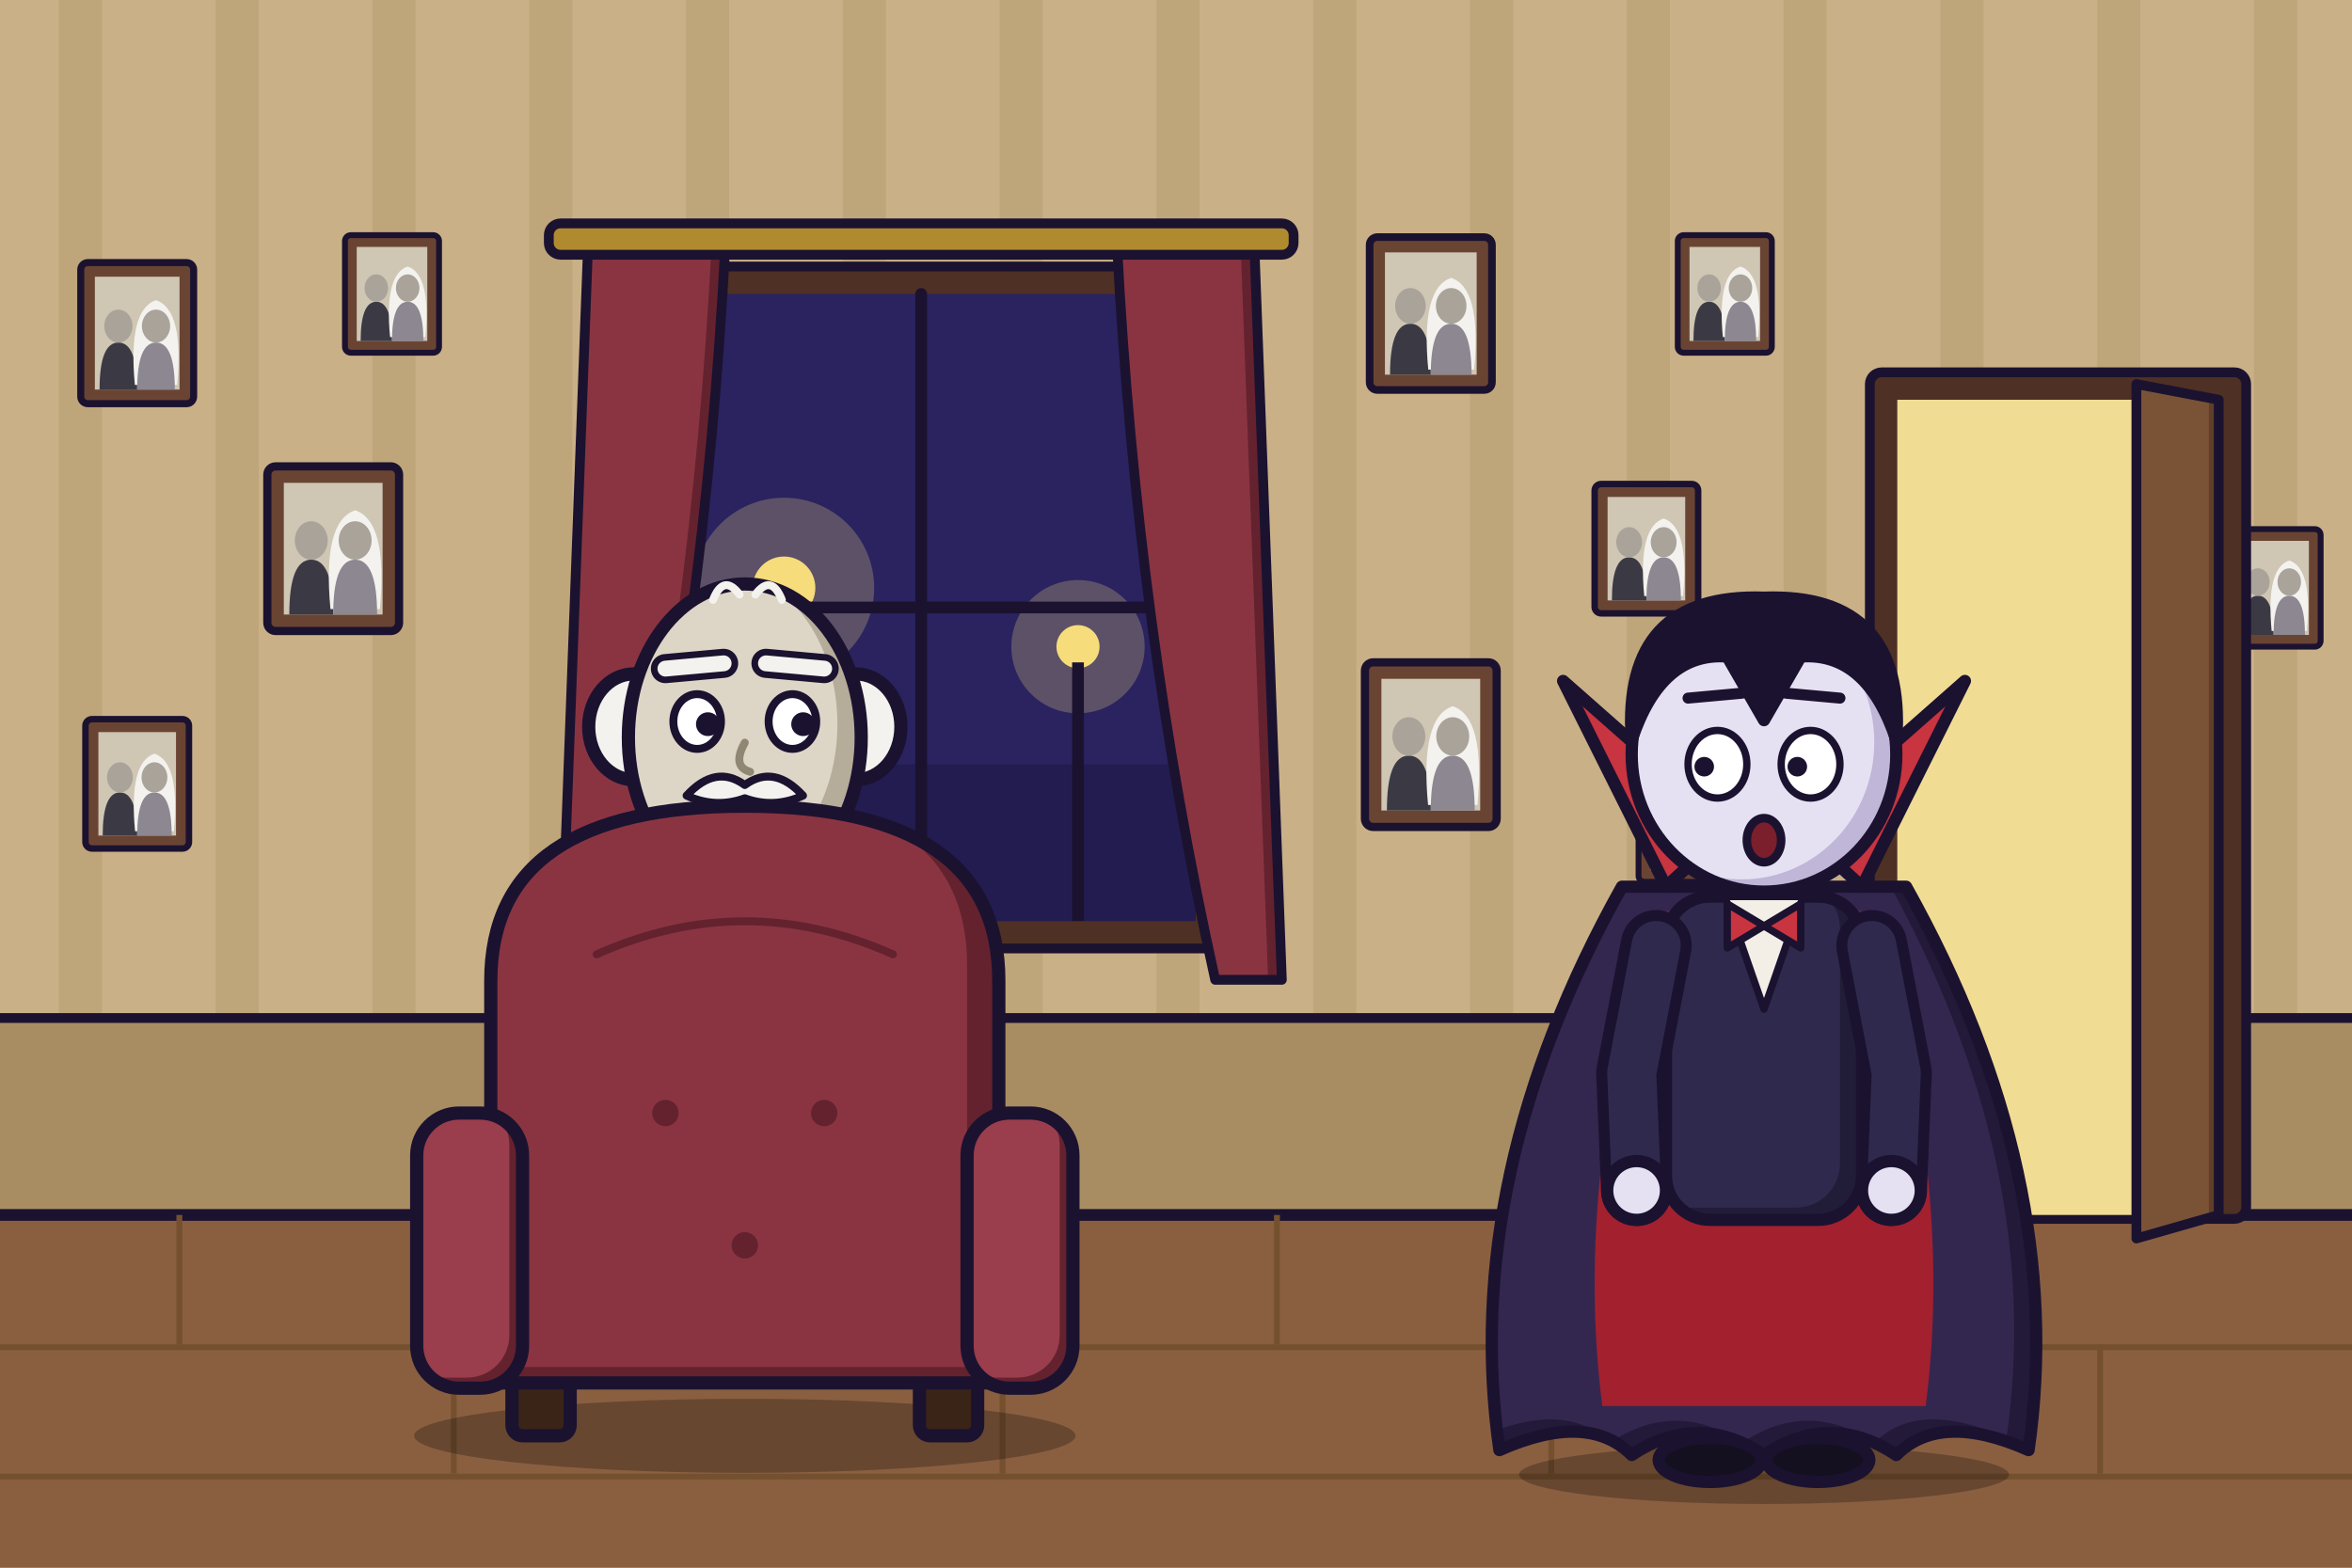
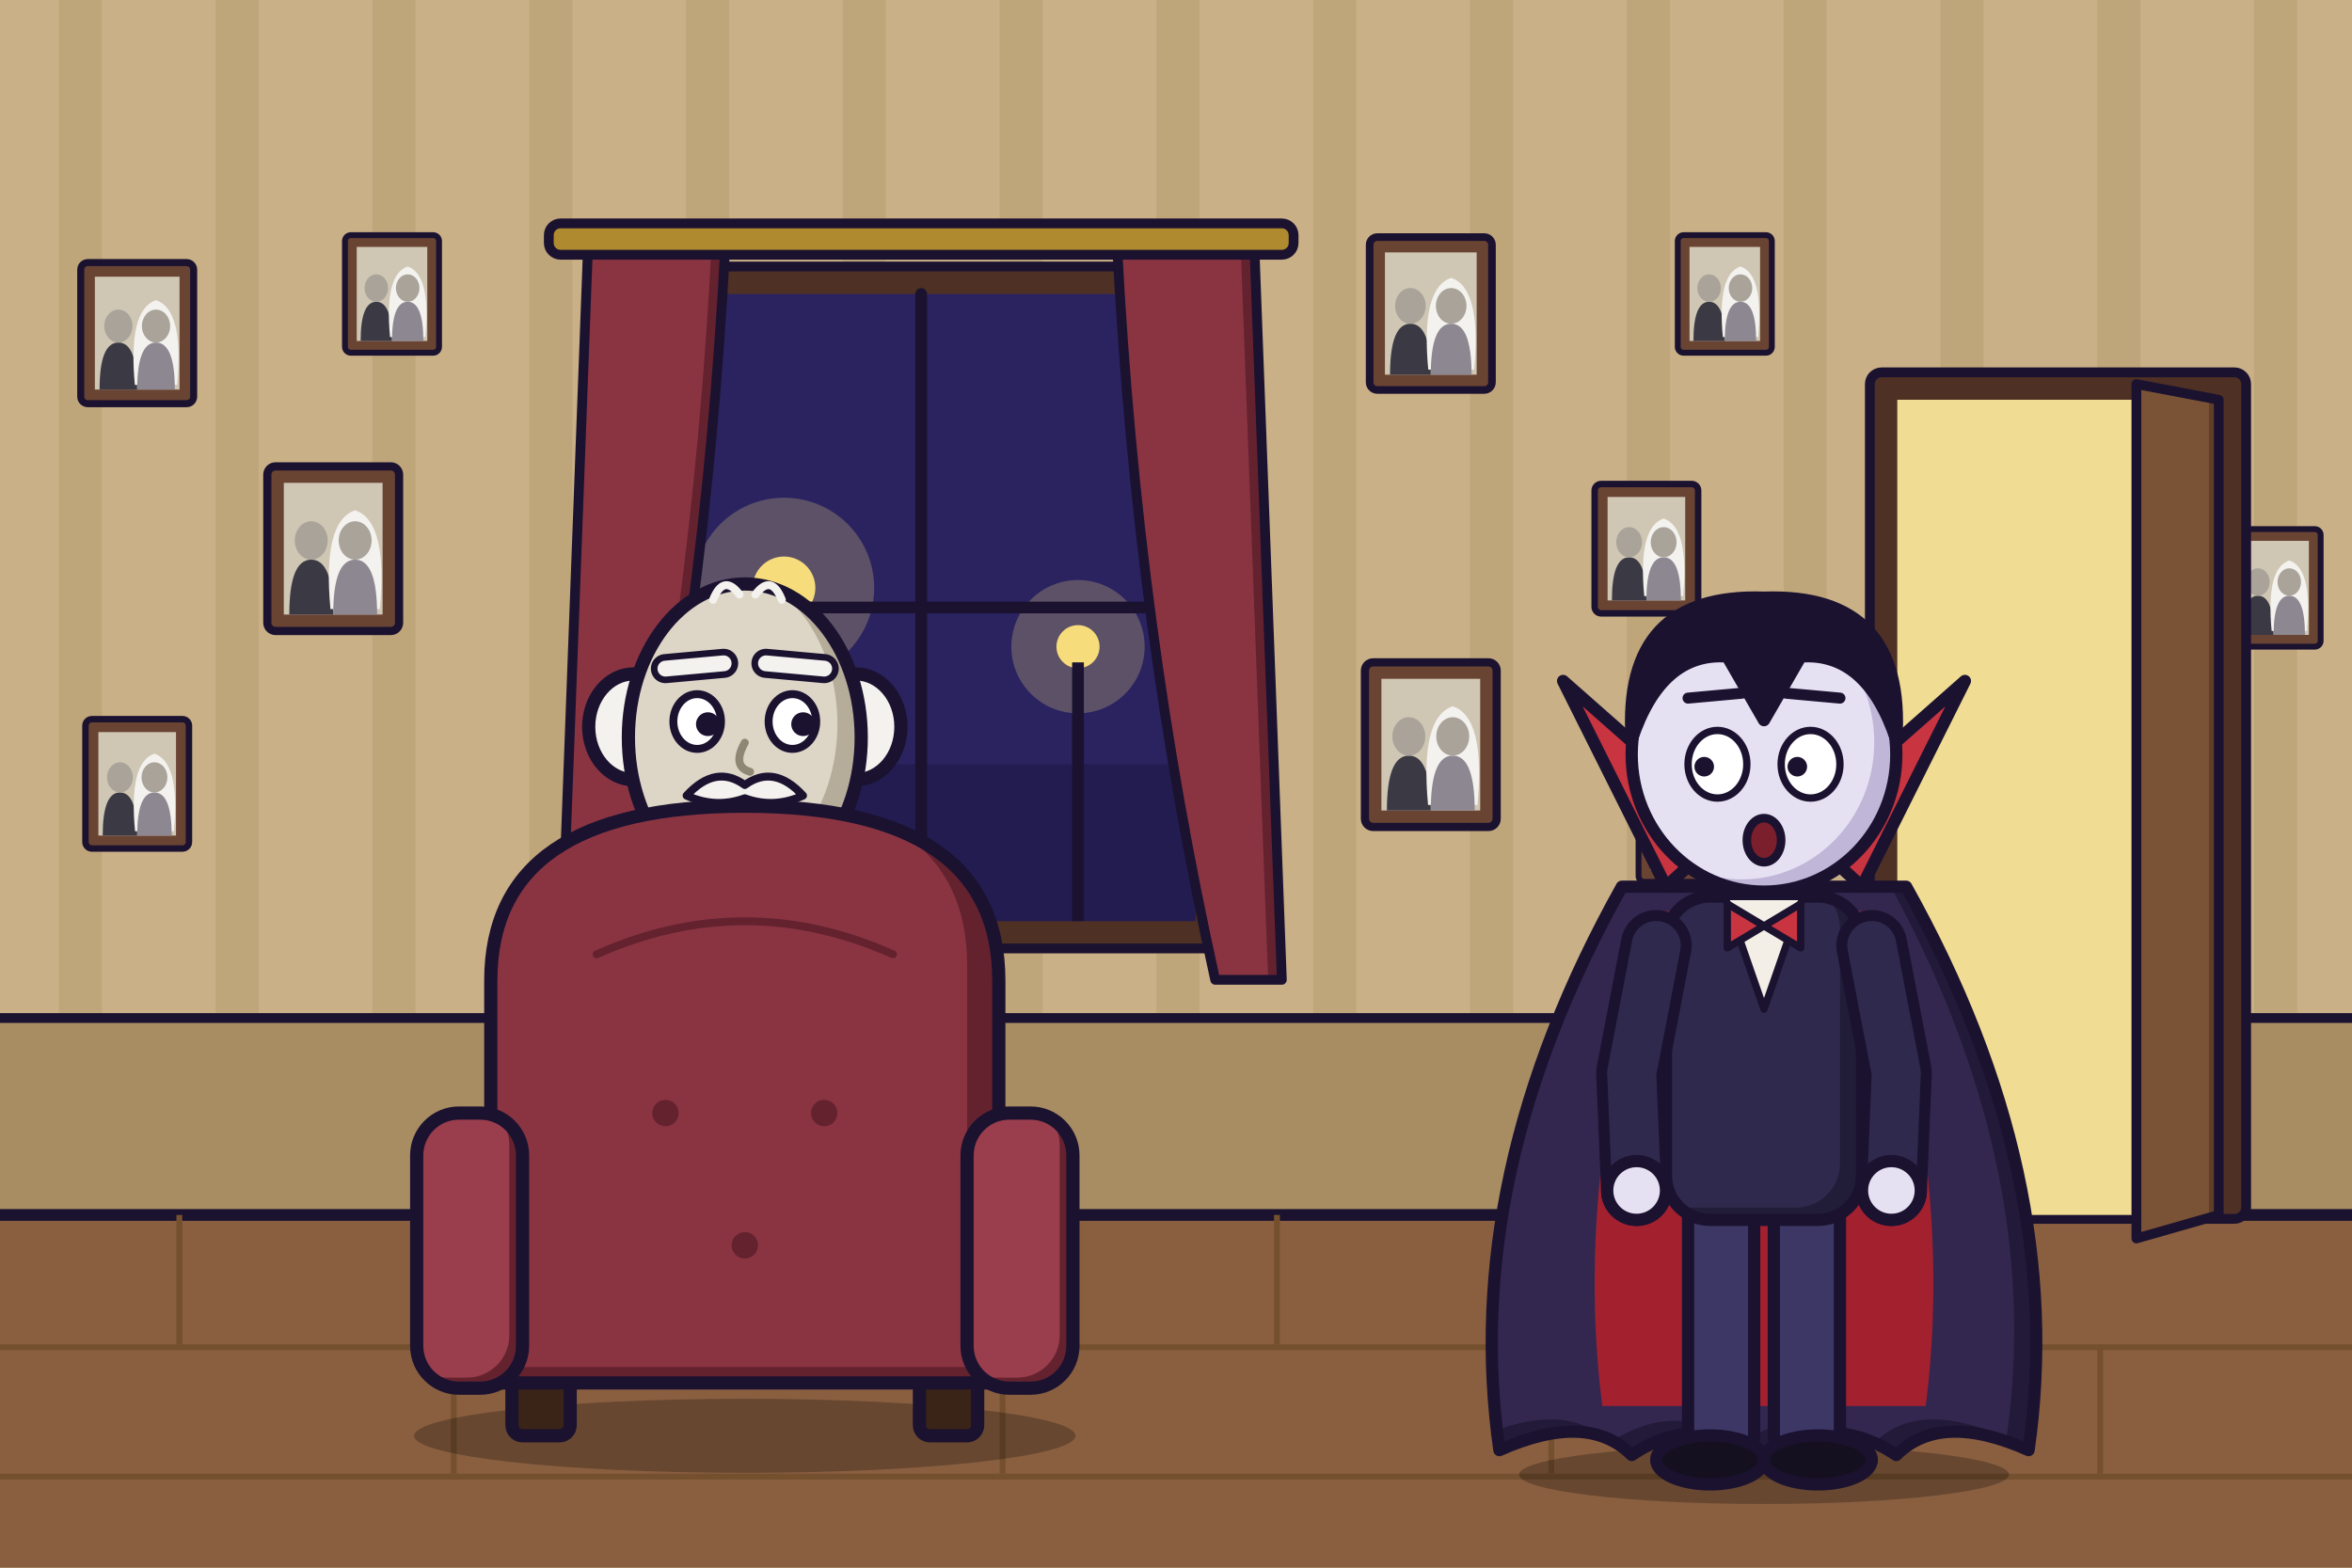
<svg xmlns="http://www.w3.org/2000/svg" viewBox="0 0 1200 800" width="1200" height="800">
  <rect width="1200" height="800" fill="#c9b087" />
  <rect x="30" y="0" width="22" height="600" fill="#bfa57a" />
  <rect x="110" y="0" width="22" height="600" fill="#bfa57a" />
  <rect x="190" y="0" width="22" height="600" fill="#bfa57a" />
  <rect x="270" y="0" width="22" height="600" fill="#bfa57a" />
  <rect x="350" y="0" width="22" height="600" fill="#bfa57a" />
  <rect x="430" y="0" width="22" height="600" fill="#bfa57a" />
  <rect x="510" y="0" width="22" height="600" fill="#bfa57a" />
  <rect x="590" y="0" width="22" height="600" fill="#bfa57a" />
  <rect x="670" y="0" width="22" height="600" fill="#bfa57a" />
  <rect x="750" y="0" width="22" height="600" fill="#bfa57a" />
  <rect x="830" y="0" width="22" height="600" fill="#bfa57a" />
  <rect x="910" y="0" width="22" height="600" fill="#bfa57a" />
  <rect x="990" y="0" width="22" height="600" fill="#bfa57a" />
  <rect x="1070" y="0" width="22" height="600" fill="#bfa57a" />
  <rect x="1150" y="0" width="22" height="600" fill="#bfa57a" />
  <rect y="520" width="1200" height="100" fill="#a88d63" />
  <rect y="517" width="1200" height="5" fill="#1b1230" />
  <rect y="620" width="1200" height="180" fill="#8a5f40" />
  <rect y="617" width="1200" height="6" fill="#1b1230" />
  <rect y="686" width="1200" height="3" fill="#74502f" />
  <rect x="90" y="620" width="3" height="66" fill="#74502f" />
  <rect x="370" y="620" width="3" height="66" fill="#74502f" />
  <rect x="650" y="620" width="3" height="66" fill="#74502f" />
  <rect x="930" y="620" width="3" height="66" fill="#74502f" />
  <rect y="752" width="1200" height="3" fill="#74502f" />
  <rect x="230" y="686" width="3" height="66" fill="#74502f" />
  <rect x="510" y="686" width="3" height="66" fill="#74502f" />
  <rect x="790" y="686" width="3" height="66" fill="#74502f" />
  <rect x="1070" y="686" width="3" height="66" fill="#74502f" />
  <rect x="316" y="136" width="308" height="348" rx="6" fill="#4e3024" stroke="#1b1230" stroke-width="5" stroke-linejoin="round" stroke-linecap="round" />
  <clipPath id="c0">
    <rect x="330" y="150" width="280" height="320" rx="0" />
  </clipPath>
  <g clip-path="url(#c0)">
    <rect x="330" y="150" width="280" height="320" fill="#2a2360" />
    <rect x="330" y="390" width="280" height="80" fill="#231c50" />
    <circle cx="400" cy="300" r="46" fill="#f6dc7a" opacity=".25" />
    <circle cx="400" cy="300" r="16" fill="#f6dc7a" />
    <rect x="396" y="310" width="8" height="160" fill="#1b1230" />
    <circle cx="550" cy="330" r="34" fill="#f6dc7a" opacity=".25" />
    <circle cx="550" cy="330" r="11" fill="#f6dc7a" />
    <rect x="547" y="338" width="6" height="140" fill="#1b1230" />
  </g>
  <path d="M470 150 V470 M330 310 H610" fill="none" stroke="#1b1230" stroke-width="6" stroke-linecap="round" stroke-linejoin="round" />
  <clipPath id="c1">
    <path d="M300 126 H370 Q360 320 320 500 H286Z" />
  </clipPath>
  <path d="M300 126 H370 Q360 320 320 500 H286Z" fill="#64222f" />
  <g clip-path="url(#c1)">
    <path d="M300 126 H370 Q360 320 320 500 H286Z" fill="#8a3442" transform="translate(-7 0)" />
  </g>
  <path d="M300 126 H370 Q360 320 320 500 H286Z" fill="none" stroke="#1b1230" stroke-width="5" stroke-linejoin="round" stroke-linecap="round" />
  <clipPath id="c2">
    <path d="M640 126 H570 Q580 320 620 500 H654Z" />
  </clipPath>
  <path d="M640 126 H570 Q580 320 620 500 H654Z" fill="#64222f" />
  <g clip-path="url(#c2)">
    <path d="M640 126 H570 Q580 320 620 500 H654Z" fill="#8a3442" transform="translate(-7 0)" />
  </g>
  <path d="M640 126 H570 Q580 320 620 500 H654Z" fill="none" stroke="#1b1230" stroke-width="5" stroke-linejoin="round" stroke-linecap="round" />
  <rect x="280" y="114" width="380" height="16" rx="6" fill="#b08a2e" stroke="#1b1230" stroke-width="5" stroke-linejoin="round" stroke-linecap="round" />
  <g transform="translate(70 170) rotate(0) scale(1.2)">
    <rect x="-24" y="-30" width="48" height="60" rx="3" fill="#6a4433" stroke="#1b1230" stroke-width="3" stroke-linejoin="round" stroke-linecap="round" />
    <rect x="-18" y="-24" width="36" height="48" rx="0" fill="#cfc6b4" />
    <clipPath id="c3">
      <rect x="-18" y="-24" width="36" height="48" rx="0" />
    </clipPath>
    <g clip-path="url(#c3)">
      <path d="M-16 24 Q-16 4 -8 4 Q0 4 0 24Z" fill="#3b3a44" />
      <ellipse cx="-8" cy="-3" rx="6" ry="7" fill="#a9a39a" />
      <path d="M-1 22 Q-4 -10 8 -14 Q20 -10 17 22Z" fill="#f4f2ee" />
      <path d="M0 24 Q0 4 8 4 Q16 4 16 24Z" fill="#8c8791" />
      <ellipse cx="8" cy="-3" rx="6" ry="7" fill="#a9a39a" />
    </g>
  </g>
  <g transform="translate(170 280) rotate(0) scale(1.4)">
    <rect x="-24" y="-30" width="48" height="60" rx="3" fill="#6a4433" stroke="#1b1230" stroke-width="3" stroke-linejoin="round" stroke-linecap="round" />
    <rect x="-18" y="-24" width="36" height="48" rx="0" fill="#cfc6b4" />
    <clipPath id="c4">
      <rect x="-18" y="-24" width="36" height="48" rx="0" />
    </clipPath>
    <g clip-path="url(#c4)">
      <path d="M-16 24 Q-16 4 -8 4 Q0 4 0 24Z" fill="#3b3a44" />
      <ellipse cx="-8" cy="-3" rx="6" ry="7" fill="#a9a39a" />
      <path d="M-1 22 Q-4 -10 8 -14 Q20 -10 17 22Z" fill="#f4f2ee" />
      <path d="M0 24 Q0 4 8 4 Q16 4 16 24Z" fill="#8c8791" />
      <ellipse cx="8" cy="-3" rx="6" ry="7" fill="#a9a39a" />
    </g>
  </g>
  <g transform="translate(70 400) rotate(0) scale(1.1)">
    <rect x="-24" y="-30" width="48" height="60" rx="3" fill="#6a4433" stroke="#1b1230" stroke-width="3" stroke-linejoin="round" stroke-linecap="round" />
    <rect x="-18" y="-24" width="36" height="48" rx="0" fill="#cfc6b4" />
    <clipPath id="c5">
      <rect x="-18" y="-24" width="36" height="48" rx="0" />
    </clipPath>
    <g clip-path="url(#c5)">
      <path d="M-16 24 Q-16 4 -8 4 Q0 4 0 24Z" fill="#3b3a44" />
      <ellipse cx="-8" cy="-3" rx="6" ry="7" fill="#a9a39a" />
      <path d="M-1 22 Q-4 -10 8 -14 Q20 -10 17 22Z" fill="#f4f2ee" />
      <path d="M0 24 Q0 4 8 4 Q16 4 16 24Z" fill="#8c8791" />
      <ellipse cx="8" cy="-3" rx="6" ry="7" fill="#a9a39a" />
    </g>
  </g>
  <g transform="translate(200 150) rotate(0) scale(1)">
    <rect x="-24" y="-30" width="48" height="60" rx="3" fill="#6a4433" stroke="#1b1230" stroke-width="3" stroke-linejoin="round" stroke-linecap="round" />
    <rect x="-18" y="-24" width="36" height="48" rx="0" fill="#cfc6b4" />
    <clipPath id="c6">
      <rect x="-18" y="-24" width="36" height="48" rx="0" />
    </clipPath>
    <g clip-path="url(#c6)">
      <path d="M-16 24 Q-16 4 -8 4 Q0 4 0 24Z" fill="#3b3a44" />
      <ellipse cx="-8" cy="-3" rx="6" ry="7" fill="#a9a39a" />
      <path d="M-1 22 Q-4 -10 8 -14 Q20 -10 17 22Z" fill="#f4f2ee" />
      <path d="M0 24 Q0 4 8 4 Q16 4 16 24Z" fill="#8c8791" />
      <ellipse cx="8" cy="-3" rx="6" ry="7" fill="#a9a39a" />
    </g>
  </g>
  <g transform="translate(730 160) rotate(0) scale(1.3)">
    <rect x="-24" y="-30" width="48" height="60" rx="3" fill="#6a4433" stroke="#1b1230" stroke-width="3" stroke-linejoin="round" stroke-linecap="round" />
    <rect x="-18" y="-24" width="36" height="48" rx="0" fill="#cfc6b4" />
    <clipPath id="c7">
      <rect x="-18" y="-24" width="36" height="48" rx="0" />
    </clipPath>
    <g clip-path="url(#c7)">
      <path d="M-16 24 Q-16 4 -8 4 Q0 4 0 24Z" fill="#3b3a44" />
      <ellipse cx="-8" cy="-3" rx="6" ry="7" fill="#a9a39a" />
      <path d="M-1 22 Q-4 -10 8 -14 Q20 -10 17 22Z" fill="#f4f2ee" />
      <path d="M0 24 Q0 4 8 4 Q16 4 16 24Z" fill="#8c8791" />
      <ellipse cx="8" cy="-3" rx="6" ry="7" fill="#a9a39a" />
    </g>
  </g>
  <g transform="translate(840 280) rotate(0) scale(1.1)">
    <rect x="-24" y="-30" width="48" height="60" rx="3" fill="#6a4433" stroke="#1b1230" stroke-width="3" stroke-linejoin="round" stroke-linecap="round" />
    <rect x="-18" y="-24" width="36" height="48" rx="0" fill="#cfc6b4" />
    <clipPath id="c8">
      <rect x="-18" y="-24" width="36" height="48" rx="0" />
    </clipPath>
    <g clip-path="url(#c8)">
      <path d="M-16 24 Q-16 4 -8 4 Q0 4 0 24Z" fill="#3b3a44" />
      <ellipse cx="-8" cy="-3" rx="6" ry="7" fill="#a9a39a" />
      <path d="M-1 22 Q-4 -10 8 -14 Q20 -10 17 22Z" fill="#f4f2ee" />
      <path d="M0 24 Q0 4 8 4 Q16 4 16 24Z" fill="#8c8791" />
      <ellipse cx="8" cy="-3" rx="6" ry="7" fill="#a9a39a" />
    </g>
  </g>
  <g transform="translate(730 380) rotate(0) scale(1.4)">
    <rect x="-24" y="-30" width="48" height="60" rx="3" fill="#6a4433" stroke="#1b1230" stroke-width="3" stroke-linejoin="round" stroke-linecap="round" />
    <rect x="-18" y="-24" width="36" height="48" rx="0" fill="#cfc6b4" />
    <clipPath id="c9">
      <rect x="-18" y="-24" width="36" height="48" rx="0" />
    </clipPath>
    <g clip-path="url(#c9)">
      <path d="M-16 24 Q-16 4 -8 4 Q0 4 0 24Z" fill="#3b3a44" />
      <ellipse cx="-8" cy="-3" rx="6" ry="7" fill="#a9a39a" />
      <path d="M-1 22 Q-4 -10 8 -14 Q20 -10 17 22Z" fill="#f4f2ee" />
      <path d="M0 24 Q0 4 8 4 Q16 4 16 24Z" fill="#8c8791" />
      <ellipse cx="8" cy="-3" rx="6" ry="7" fill="#a9a39a" />
    </g>
  </g>
  <g transform="translate(880 150) rotate(0) scale(1)">
    <rect x="-24" y="-30" width="48" height="60" rx="3" fill="#6a4433" stroke="#1b1230" stroke-width="3" stroke-linejoin="round" stroke-linecap="round" />
    <rect x="-18" y="-24" width="36" height="48" rx="0" fill="#cfc6b4" />
    <clipPath id="c10">
      <rect x="-18" y="-24" width="36" height="48" rx="0" />
    </clipPath>
    <g clip-path="url(#c10)">
      <path d="M-16 24 Q-16 4 -8 4 Q0 4 0 24Z" fill="#3b3a44" />
      <ellipse cx="-8" cy="-3" rx="6" ry="7" fill="#a9a39a" />
      <path d="M-1 22 Q-4 -10 8 -14 Q20 -10 17 22Z" fill="#f4f2ee" />
      <path d="M0 24 Q0 4 8 4 Q16 4 16 24Z" fill="#8c8791" />
      <ellipse cx="8" cy="-3" rx="6" ry="7" fill="#a9a39a" />
    </g>
  </g>
  <g transform="translate(860 420) rotate(0) scale(1)">
    <rect x="-24" y="-30" width="48" height="60" rx="3" fill="#6a4433" stroke="#1b1230" stroke-width="3" stroke-linejoin="round" stroke-linecap="round" />
    <rect x="-18" y="-24" width="36" height="48" rx="0" fill="#cfc6b4" />
    <clipPath id="c11">
      <rect x="-18" y="-24" width="36" height="48" rx="0" />
    </clipPath>
    <g clip-path="url(#c11)">
      <path d="M-16 24 Q-16 4 -8 4 Q0 4 0 24Z" fill="#3b3a44" />
      <ellipse cx="-8" cy="-3" rx="6" ry="7" fill="#a9a39a" />
      <path d="M-1 22 Q-4 -10 8 -14 Q20 -10 17 22Z" fill="#f4f2ee" />
      <path d="M0 24 Q0 4 8 4 Q16 4 16 24Z" fill="#8c8791" />
      <ellipse cx="8" cy="-3" rx="6" ry="7" fill="#a9a39a" />
    </g>
  </g>
  <g transform="translate(1160 300) rotate(0) scale(1)">
    <rect x="-24" y="-30" width="48" height="60" rx="3" fill="#6a4433" stroke="#1b1230" stroke-width="3" stroke-linejoin="round" stroke-linecap="round" />
    <rect x="-18" y="-24" width="36" height="48" rx="0" fill="#cfc6b4" />
    <clipPath id="c12">
      <rect x="-18" y="-24" width="36" height="48" rx="0" />
    </clipPath>
    <g clip-path="url(#c12)">
      <path d="M-16 24 Q-16 4 -8 4 Q0 4 0 24Z" fill="#3b3a44" />
      <ellipse cx="-8" cy="-3" rx="6" ry="7" fill="#a9a39a" />
      <path d="M-1 22 Q-4 -10 8 -14 Q20 -10 17 22Z" fill="#f4f2ee" />
      <path d="M0 24 Q0 4 8 4 Q16 4 16 24Z" fill="#8c8791" />
      <ellipse cx="8" cy="-3" rx="6" ry="7" fill="#a9a39a" />
    </g>
  </g>
  <rect x="954" y="190" width="192" height="432" rx="6" fill="#4e3024" stroke="#1b1230" stroke-width="5" stroke-linejoin="round" stroke-linecap="round" />
  <rect x="968" y="204" width="164" height="416" rx="0" fill="#f1dc94" />
  <clipPath id="c13">
    <path d="M1090 196 L1132 204 L1132 620 L1090 632Z" />
  </clipPath>
  <path d="M1090 196 L1132 204 L1132 620 L1090 632Z" fill="#5f3f28" />
  <g clip-path="url(#c13)">
    <path d="M1090 196 L1132 204 L1132 620 L1090 632Z" fill="#7a5236" transform="translate(-5 0)" />
  </g>
  <path d="M1090 196 L1132 204 L1132 620 L1090 632Z" fill="none" stroke="#1b1230" stroke-width="5" stroke-linejoin="round" stroke-linecap="round" />
  <g transform="translate(380 730) scale(1.35)">
    <ellipse cx="0" cy="2" rx="125" ry="14" fill="#000" opacity=".25" />
    <g transform="translate(0 -262)">
      <ellipse cx="-42" cy="-4" rx="17" ry="20" fill="#f4f2ee" stroke="#1b1230" stroke-width="5" stroke-linejoin="round" stroke-linecap="round" />
      <ellipse cx="42" cy="-4" rx="17" ry="20" fill="#f4f2ee" stroke="#1b1230" stroke-width="5" stroke-linejoin="round" stroke-linecap="round" />
      <clipPath id="c14">
        <ellipse cx="0" cy="0" rx="44" ry="58" />
      </clipPath>
      <ellipse cx="0" cy="0" rx="44" ry="58" fill="#b5ac99" />
      <g clip-path="url(#c14)">
        <ellipse cx="0" cy="0" rx="44" ry="58" fill="#ddd6c6" transform="translate(-9 -5)" />
      </g>
      <ellipse cx="0" cy="0" rx="44" ry="58" fill="none" stroke="#1b1230" stroke-width="5" stroke-linejoin="round" stroke-linecap="round" />
      <path d="M-12 -52 q4 -10 10 -2 M4 -54 q6 -8 10 2" fill="none" stroke="#f4f2ee" stroke-width="3" stroke-linecap="round" stroke-linejoin="round" />
      <ellipse cx="-18" cy="-6" rx="9" ry="10.35" fill="#fff" stroke="#1b1230" stroke-width="3" />
      <circle cx="-13.95" cy="-5" r="4.5" fill="#1b1230" />
      <ellipse cx="18" cy="-6" rx="9" ry="10.35" fill="#fff" stroke="#1b1230" stroke-width="3" />
      <circle cx="22.05" cy="-5" r="4.5" fill="#1b1230" />
      <path d="M-30 -26 L-8 -28" fill="none" stroke="#1b1230" stroke-width="11" stroke-linecap="round" stroke-linejoin="round" />
      <path d="M-30 -26 L-8 -28" fill="none" stroke="#f4f2ee" stroke-width="6" stroke-linecap="round" stroke-linejoin="round" />
      <path d="M30 -26 L8 -28" fill="none" stroke="#1b1230" stroke-width="11" stroke-linecap="round" stroke-linejoin="round" />
      <path d="M30 -26 L8 -28" fill="none" stroke="#f4f2ee" stroke-width="6" stroke-linecap="round" stroke-linejoin="round" />
      <path d="M-17 28 Q0 48 17 28 Z" fill="#7a1f2b" stroke="#1b1230" stroke-width="3.5" stroke-linejoin="round" />
      <path d="M0 2 q-5 9 2 11" fill="none" stroke="#8f8674" stroke-width="3" stroke-linecap="round" stroke-linejoin="round" />
      <path d="M-22 22 Q-11 10 0 18 Q11 10 22 22 Q11 27 0 23 Q-11 27 -22 22Z" fill="#f4f2ee" stroke="#1b1230" stroke-width="3" stroke-linejoin="round" stroke-linecap="round" />
    </g>
    <rect x="-88" y="-20" width="22" height="22" rx="4" fill="#3a2418" stroke="#1b1230" stroke-width="5" stroke-linejoin="round" stroke-linecap="round" />
    <rect x="66" y="-20" width="22" height="22" rx="4" fill="#3a2418" stroke="#1b1230" stroke-width="5" stroke-linejoin="round" stroke-linecap="round" />
    <clipPath id="c15">
      <path d="M-96 -18 L-96 -170 Q-96 -236 0 -236 Q96 -236 96 -170 L96 -18 Z" />
    </clipPath>
    <path d="M-96 -18 L-96 -170 Q-96 -236 0 -236 Q96 -236 96 -170 L96 -18 Z" fill="#64222f" />
    <g clip-path="url(#c15)">
      <path d="M-96 -18 L-96 -170 Q-96 -236 0 -236 Q96 -236 96 -170 L96 -18 Z" fill="#8a3442" transform="translate(-12 -6)" />
    </g>
    <path d="M-96 -18 L-96 -170 Q-96 -236 0 -236 Q96 -236 96 -170 L96 -18 Z" fill="none" stroke="#1b1230" stroke-width="5" stroke-linejoin="round" stroke-linecap="round" />
    <path d="M-56 -180 Q0 -205 56 -180" fill="none" stroke="#64222f" stroke-width="3" stroke-linecap="round" stroke-linejoin="round" />
    <circle cx="-30" cy="-120" r="5" fill="#64222f" />
    <circle cx="30" cy="-120" r="5" fill="#64222f" />
    <circle cx="0" cy="-70" r="5" fill="#64222f" />
    <clipPath id="c16">
      <rect x="-124" y="-120" width="40" height="104" rx="16" />
    </clipPath>
    <rect x="-124" y="-120" width="40" height="104" rx="16" fill="#64222f" />
    <g clip-path="url(#c16)">
      <rect x="-124" y="-120" width="40" height="104" rx="16" fill="#9a3d4c" transform="translate(-5 -4)" />
    </g>
    <rect x="-124" y="-120" width="40" height="104" rx="16" fill="none" stroke="#1b1230" stroke-width="5" stroke-linejoin="round" stroke-linecap="round" />
    <clipPath id="c17">
      <rect x="84" y="-120" width="40" height="104" rx="16" />
    </clipPath>
    <rect x="84" y="-120" width="40" height="104" rx="16" fill="#64222f" />
    <g clip-path="url(#c17)">
      <rect x="84" y="-120" width="40" height="104" rx="16" fill="#9a3d4c" transform="translate(-5 -4)" />
    </g>
    <rect x="84" y="-120" width="40" height="104" rx="16" fill="none" stroke="#1b1230" stroke-width="5" stroke-linejoin="round" stroke-linecap="round" />
  </g>
  <g transform="translate(900 750) scale(1.25)">
    <ellipse cx="0" cy="2" rx="100" ry="12" fill="#000" opacity=".25" />
-     <rect x="-30" y="-112" width="25" height="104" rx="6" fill="#23203a" stroke="#1b1230" stroke-width="5" stroke-linejoin="round" stroke-linecap="round" />
-     <rect x="5" y="-112" width="25" height="104" rx="6" fill="#23203a" stroke="#1b1230" stroke-width="5" stroke-linejoin="round" stroke-linecap="round" />
-     <ellipse cx="-22" cy="-4" rx="21" ry="9" fill="#14101f" stroke="#1b1230" stroke-width="5" stroke-linejoin="round" stroke-linecap="round" />
-     <ellipse cx="22" cy="-4" rx="21" ry="9" fill="#14101f" stroke="#1b1230" stroke-width="5" stroke-linejoin="round" stroke-linecap="round" />
-     <g transform="translate(0 0)">
+     <g transform="translate(0 0) scale(1 1)">
      <clipPath id="c18">
        <path d="M-58 -238 Q-124 -120 -108 -8 Q-72 -24 -54 -6 Q-27 -24 0 -6 Q27 -24 54 -6 Q72 -24 108 -8 Q124 -120 58 -238 Z" />
      </clipPath>
      <path d="M-58 -238 Q-124 -120 -108 -8 Q-72 -24 -54 -6 Q-27 -24 0 -6 Q27 -24 54 -6 Q72 -24 108 -8 Q124 -120 58 -238 Z" fill="#221a38" />
      <g clip-path="url(#c18)">
        <path d="M-58 -238 Q-124 -120 -108 -8 Q-72 -24 -54 -6 Q-27 -24 0 -6 Q27 -24 54 -6 Q72 -24 108 -8 Q124 -120 58 -238 Z" fill="#33274f" transform="translate(-9 -5)" />
      </g>
      <path d="M-58 -238 Q-124 -120 -108 -8 Q-72 -24 -54 -6 Q-27 -24 0 -6 Q27 -24 54 -6 Q72 -24 108 -8 Q124 -120 58 -238 Z" fill="none" stroke="#1b1230" stroke-width="5" stroke-linejoin="round" stroke-linecap="round" />
      <path d="M-44 -228 Q-78 -120 -66 -26 L66 -26 Q78 -120 44 -228 Z" fill="#a3202f" />
+     </g>
+     <rect x="-31" y="-112" width="27" height="104" rx="6" fill="#3d3766" stroke="#1b1230" stroke-width="5" stroke-linejoin="round" stroke-linecap="round" />
+     <rect x="4" y="-112" width="27" height="104" rx="6" fill="#3d3766" stroke="#1b1230" stroke-width="5" stroke-linejoin="round" stroke-linecap="round" />
+     <ellipse cx="-22" cy="-4" rx="22" ry="10" fill="#14101f" stroke="#1b1230" stroke-width="5" stroke-linejoin="round" stroke-linecap="round" />
+     <ellipse cx="22" cy="-4" rx="22" ry="10" fill="#14101f" stroke="#1b1230" stroke-width="5" stroke-linejoin="round" stroke-linecap="round" />
+     <g transform="translate(0 0)">
      <path d="M-40 -238 L-82 -322 L-14 -262 Z" fill="#c8343f" stroke="#1b1230" stroke-width="5" stroke-linejoin="round" stroke-linecap="round" />
      <path d="M40 -238 L82 -322 L14 -262 Z" fill="#c8343f" stroke="#1b1230" stroke-width="5" stroke-linejoin="round" stroke-linecap="round" />
      <clipPath id="c19">
        <rect x="-40" y="-234" width="80" height="132" rx="18" />
      </clipPath>
      <rect x="-40" y="-234" width="80" height="132" rx="18" fill="#211d38" />
      <g clip-path="url(#c19)">
        <rect x="-40" y="-234" width="80" height="132" rx="18" fill="#2f2a4d" transform="translate(-9 -5)" />
      </g>
      <rect x="-40" y="-234" width="80" height="132" rx="18" fill="none" stroke="#1b1230" stroke-width="5" stroke-linejoin="round" stroke-linecap="round" />
      <path d="M-16 -234 L0 -188 L16 -234 Z" fill="#f3efe6" stroke="#1b1230" stroke-width="3" stroke-linejoin="round" stroke-linecap="round" />
      <path d="M0 -222 L-15 -231 L-15 -213 Z" fill="#c8343f" stroke="#1b1230" stroke-width="3" stroke-linejoin="round" stroke-linecap="round" />
      <path d="M0 -222 L15 -231 L15 -213 Z" fill="#c8343f" stroke="#1b1230" stroke-width="3" stroke-linejoin="round" stroke-linecap="round" />
      <clipPath id="c20">
        <ellipse cx="0" cy="-292" rx="54" ry="56" />
      </clipPath>
      <ellipse cx="0" cy="-292" rx="54" ry="56" fill="#bfb6d8" />
      <g clip-path="url(#c20)">
        <ellipse cx="0" cy="-292" rx="54" ry="56" fill="#e6e1f2" transform="translate(-9 -5)" />
      </g>
      <ellipse cx="0" cy="-292" rx="54" ry="56" fill="none" stroke="#1b1230" stroke-width="5" stroke-linejoin="round" stroke-linecap="round" />
      <path d="M-54 -298 Q-58 -358 0 -356 Q58 -358 54 -298 Q42 -334 15 -332 L0 -306 L-15 -332 Q-42 -334 -54 -298 Z" fill="#1b1230" stroke="#1b1230" stroke-width="5" stroke-linejoin="round" stroke-linecap="round" />
      <ellipse cx="-19" cy="-288" rx="12" ry="13.8" fill="#fff" stroke="#1b1230" stroke-width="3" />
      <circle cx="-24.4" cy="-287" r="4" fill="#1b1230" />
      <ellipse cx="19" cy="-288" rx="12" ry="13.8" fill="#fff" stroke="#1b1230" stroke-width="3" />
      <circle cx="13.6" cy="-287" r="4" fill="#1b1230" />
      <path d="M-31 -315 L-9 -317" fill="none" stroke="#1b1230" stroke-width="4.5" stroke-linecap="round" stroke-linejoin="round" />
      <path d="M31 -315 L9 -317" fill="none" stroke="#1b1230" stroke-width="4.5" stroke-linecap="round" stroke-linejoin="round" />
      <ellipse cx="0" cy="-257" rx="7" ry="9" fill="#7a1f2b" stroke="#1b1230" stroke-width="3.5" />
      <polyline points="-44,-214 -54,-162 -52,-114" fill="none" stroke-linecap="round" stroke-linejoin="round" stroke="#1b1230" stroke-width="29" />
      <polyline points="-44,-214 -54,-162 -52,-114" fill="none" stroke-linecap="round" stroke-linejoin="round" stroke="#2f2a4d" stroke-width="20" />
      <circle cx="-52" cy="-114" r="12" fill="#e6e1f2" stroke="#1b1230" stroke-width="5" stroke-linejoin="round" stroke-linecap="round" />
      <polyline points="44,-214 54,-162 52,-114" fill="none" stroke-linecap="round" stroke-linejoin="round" stroke="#1b1230" stroke-width="29" />
      <polyline points="44,-214 54,-162 52,-114" fill="none" stroke-linecap="round" stroke-linejoin="round" stroke="#2f2a4d" stroke-width="20" />
      <circle cx="52" cy="-114" r="12" fill="#e6e1f2" stroke="#1b1230" stroke-width="5" stroke-linejoin="round" stroke-linecap="round" />
    </g>
  </g>
</svg>
